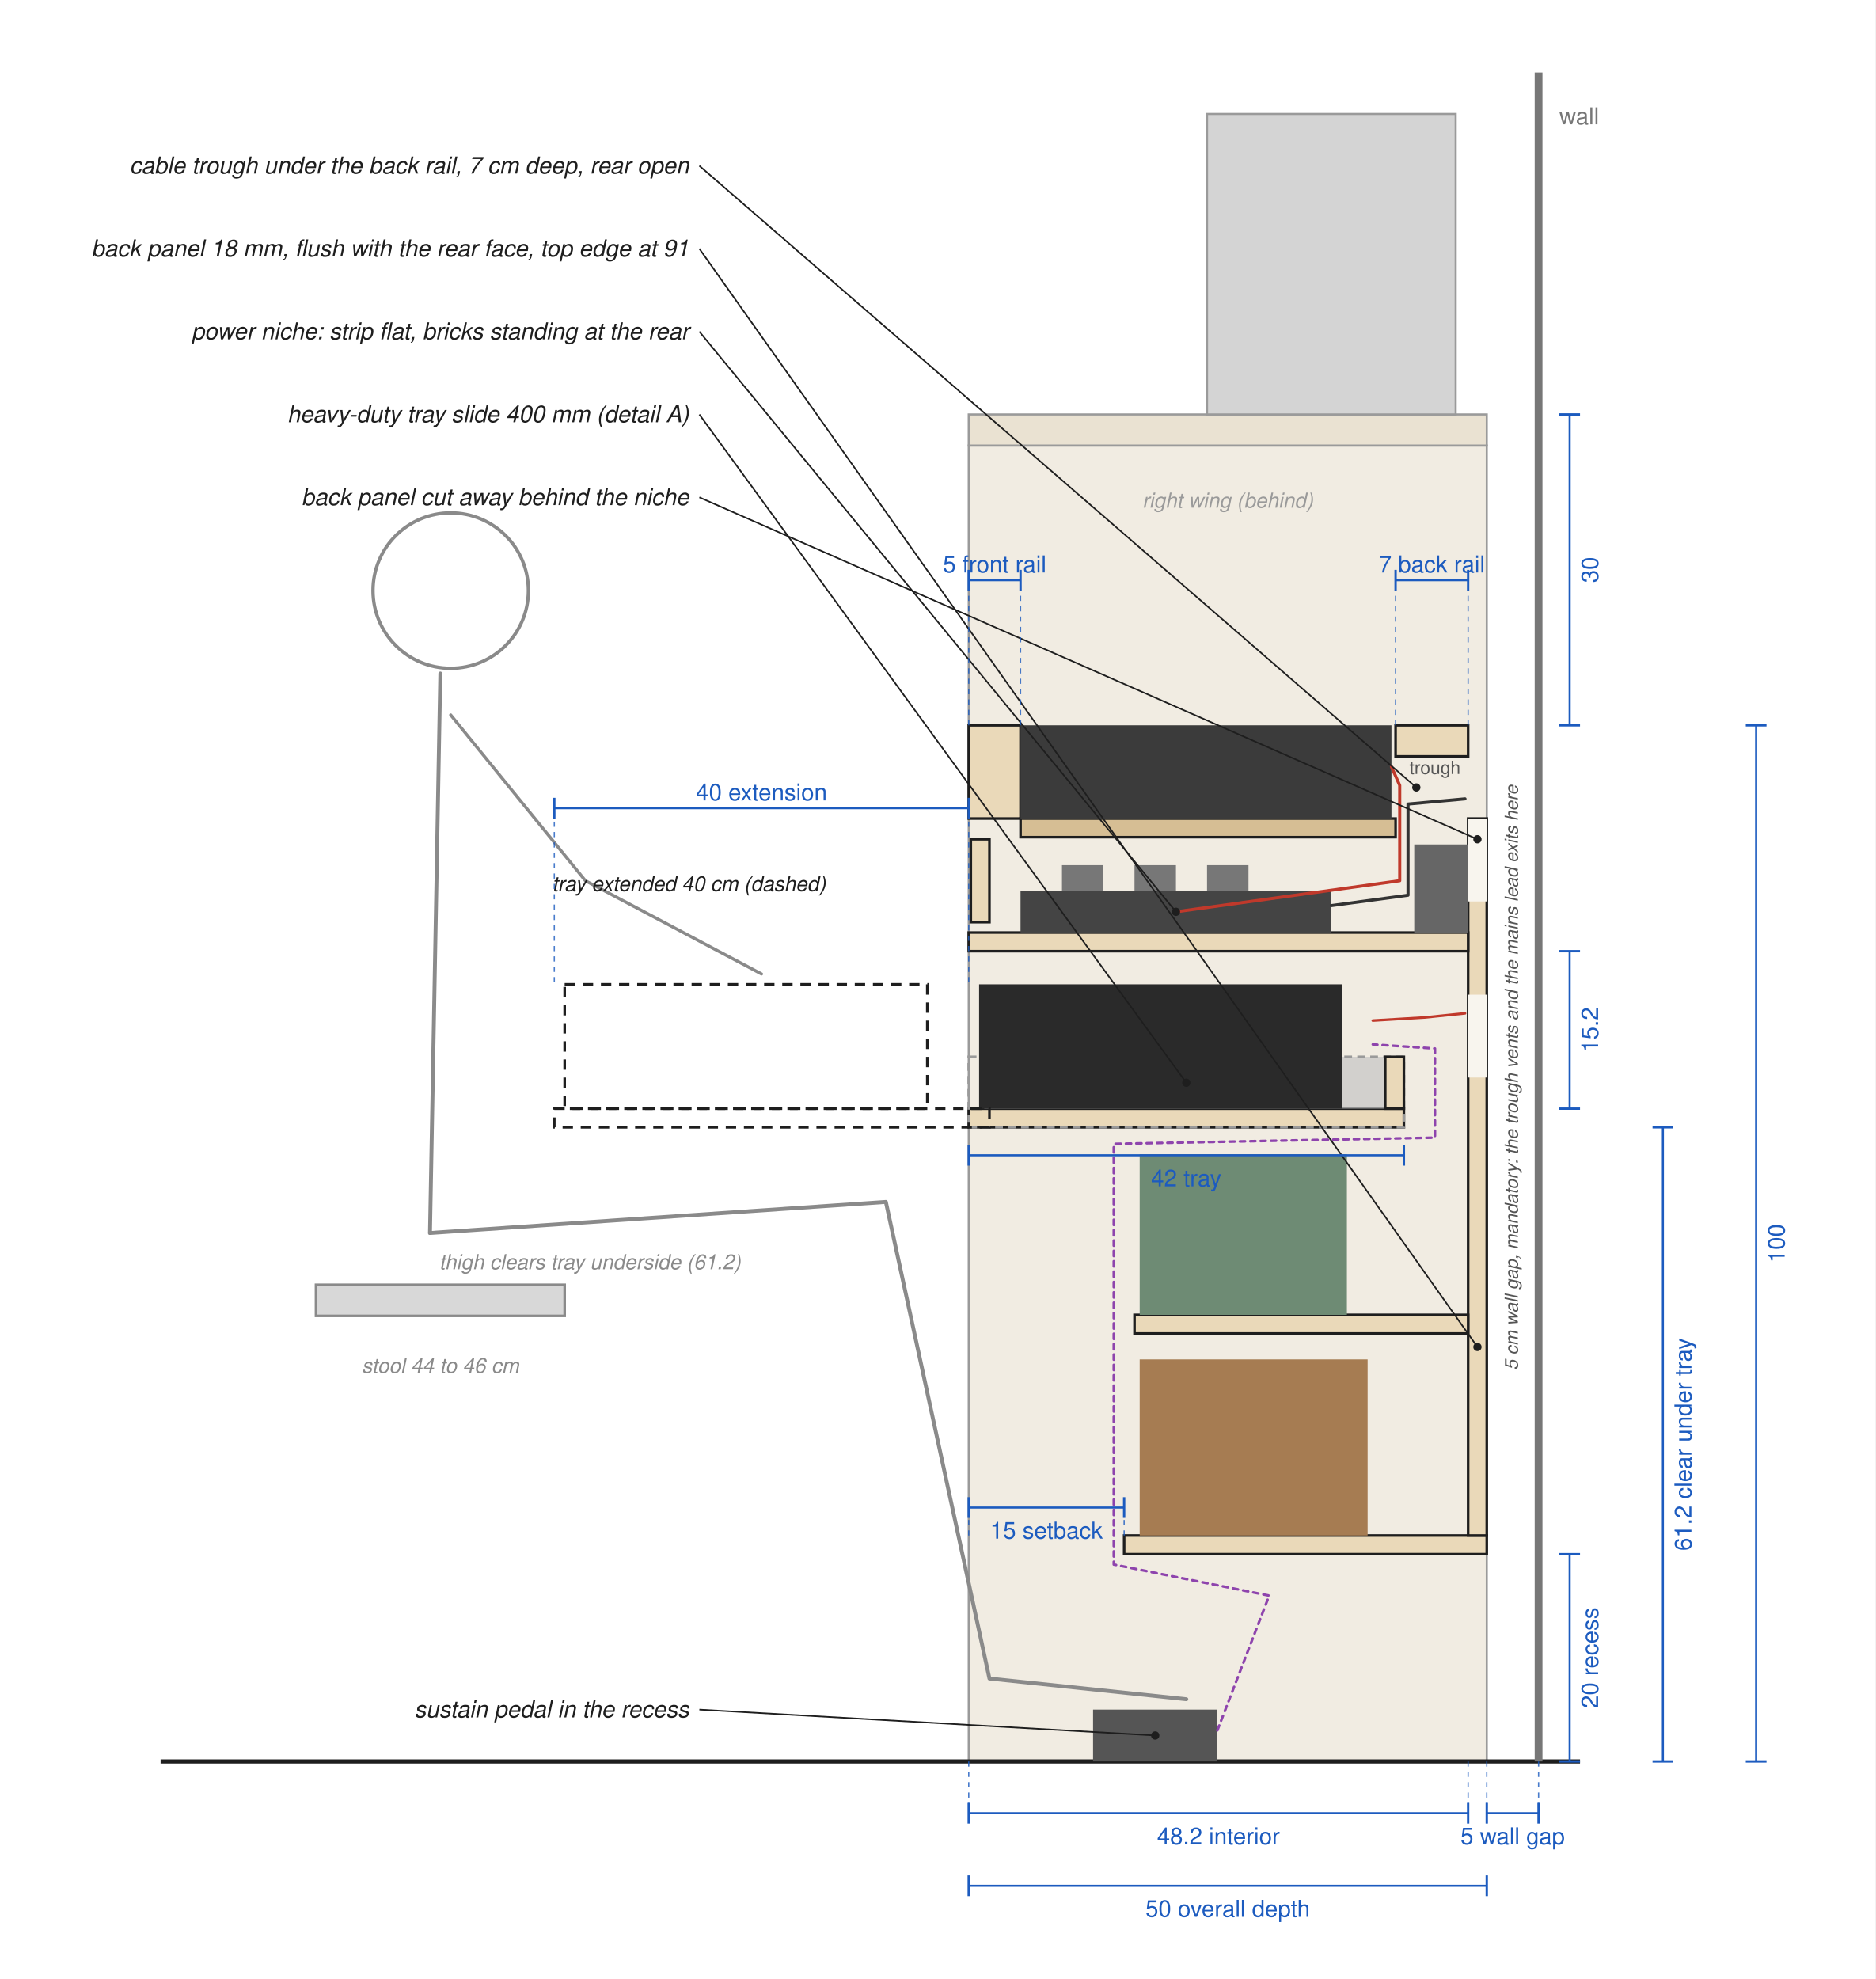
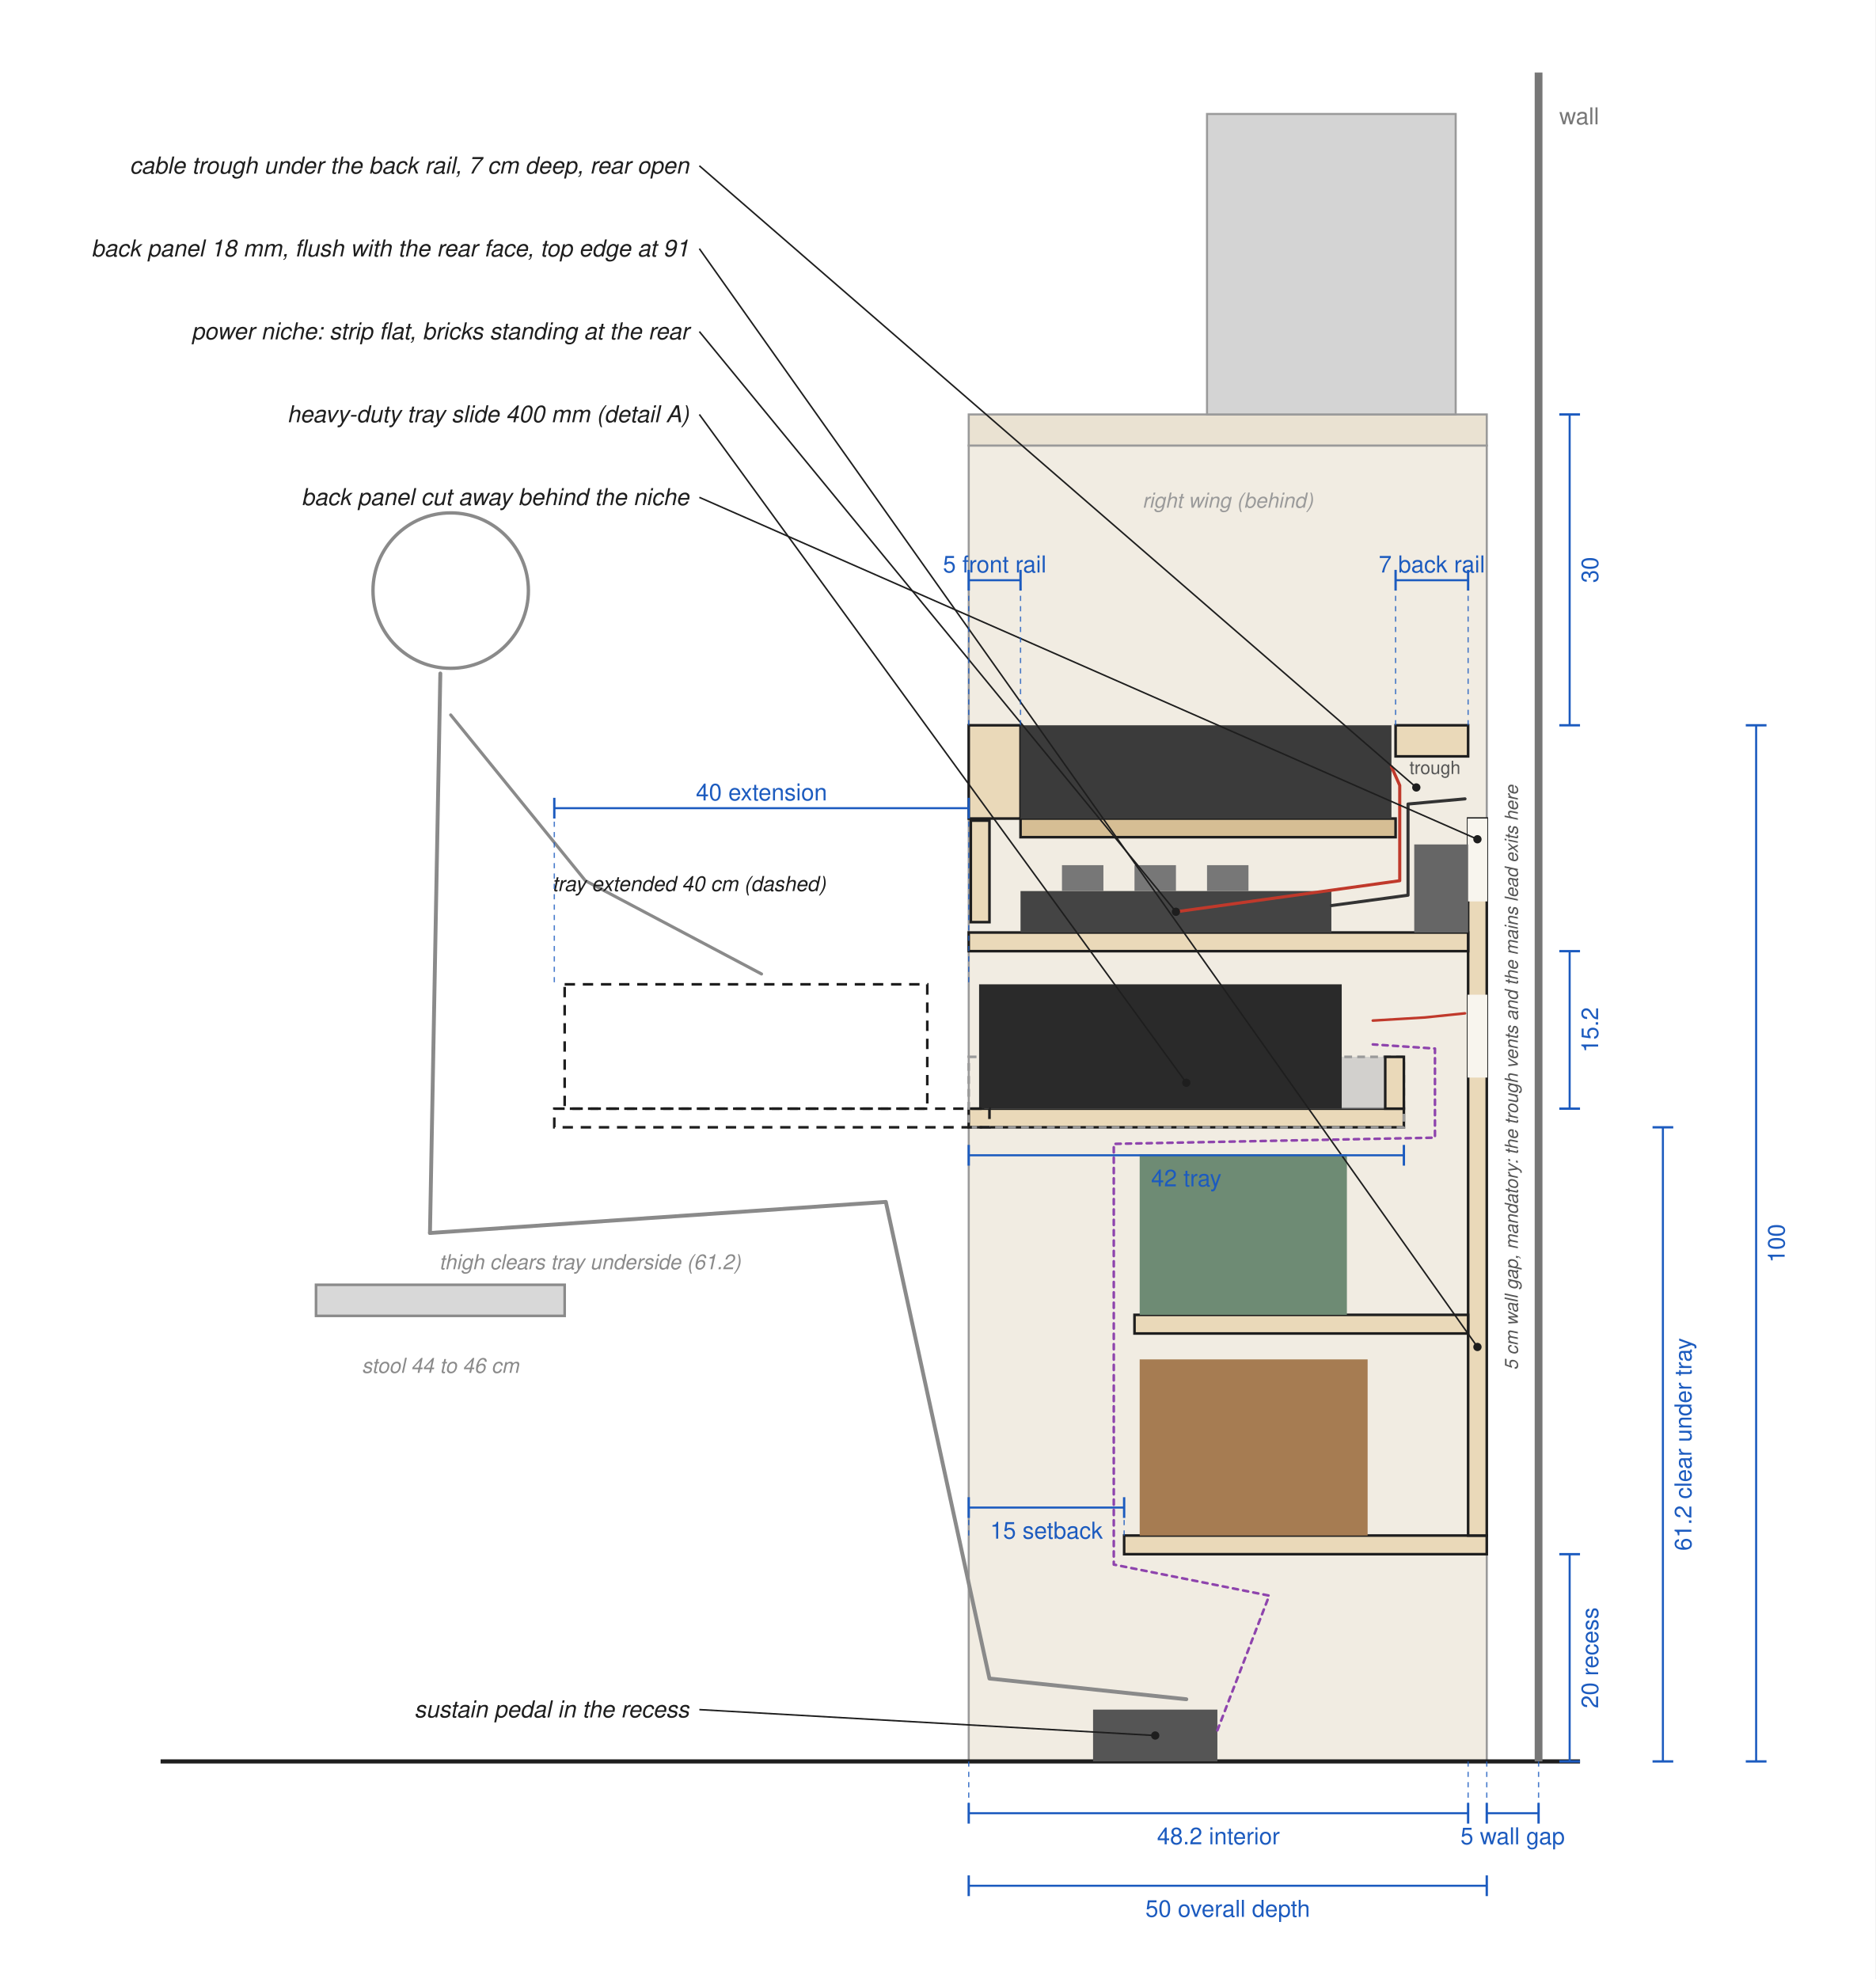
<svg xmlns="http://www.w3.org/2000/svg" viewBox="0 0 724 764" width="724" height="764" font-family="Helvetica Neue, Helvetica, Arial, sans-serif">
  <rect width="724" height="764" fill="white" />
  <rect x="374.0" y="172.0" width="200.0" height="508.0" fill="#F1ECE2" stroke="#9A9A9A" stroke-width="0.8" opacity="1.0" />
  <rect x="374.0" y="160.0" width="200.0" height="12.0" fill="#EAE2D2" stroke="#9A9A9A" stroke-width="0.8" opacity="1.0" />
  <rect x="466.0" y="44.0" width="96.0" height="116.0" fill="#D4D4D4" stroke="#9A9A9A" stroke-width="0.8" opacity="1.0" />
  <text x="474.0" y="196.0" font-size="8" text-anchor="middle" fill="#9A9A9A" font-weight="normal" font-style="italic">right wing (behind)</text>
  <line x1="62.0" y1="680.0" x2="610.0" y2="680.0" stroke="#1E1E1E" stroke-width="1.6" opacity="1.0" />
  <line x1="594.0" y1="680.0" x2="594.0" y2="28.0" stroke="#777" stroke-width="3" opacity="1.0" />
  <text x="602.0" y="48.0" font-size="9" text-anchor="start" fill="#777" font-weight="normal">wall</text>
  <text x="586.0" y="416.0" font-size="7" text-anchor="middle" fill="#555" font-weight="normal" font-style="italic" transform="rotate(-90 586.0 416.0)">5 cm wall gap, mandatory: the trough vents and the mains lead exits here</text>
  <rect x="434.0" y="592.8" width="140.0" height="7.2" fill="#EAD9B9" stroke="#1E1E1E" stroke-width="1.0" opacity="1.0" />
  <rect x="566.8" y="316.0" width="7.2" height="276.8" fill="#EAD9B9" stroke="#1E1E1E" stroke-width="1.0" opacity="1.0" />
  <rect x="566.6" y="384.0" width="7.6" height="32.0" fill="#F8F5EE" stroke="none" stroke-width="1.0" opacity="1.0" />
  <rect x="566.6" y="316.0" width="7.6" height="32.0" fill="#F8F5EE" stroke="none" stroke-width="1.0" opacity="1.0" />
  <rect x="374.0" y="360.0" width="192.8" height="7.2" fill="#EAD9B9" stroke="#1E1E1E" stroke-width="1.0" opacity="1.0" />
  <rect x="374.0" y="280.0" width="20.0" height="36.0" fill="#EAD9B9" stroke="#1E1E1E" stroke-width="1.0" opacity="1.0" />
  <rect x="538.8" y="280.0" width="28.0" height="12.0" fill="#EAD9B9" stroke="#1E1E1E" stroke-width="1.0" opacity="1.0" />
  <rect x="394.0" y="316.0" width="144.8" height="7.2" fill="#D6BE94" stroke="#1E1E1E" stroke-width="1.0" opacity="1.0" />
  <text x="554.0" y="298.8" font-size="7" text-anchor="middle" fill="#555" font-weight="normal">trough</text>
  <rect x="438.0" y="507.6" width="128.8" height="7.2" fill="#EAD9B9" stroke="#1E1E1E" stroke-width="1.0" opacity="1.0" />
  <rect x="440.0" y="524.8" width="88.0" height="68.0" fill="#A67C52" stroke="none" stroke-width="1.0" opacity="1.0" />
  <rect x="440.0" y="445.6" width="80.0" height="62.0" fill="#6E8B74" stroke="none" stroke-width="1.0" opacity="1.0" />
  <line x1="374.0" y1="592.8" x2="374.0" y2="582.0" stroke="#1C5BBF" stroke-width="0.5" stroke-dasharray="2,2" opacity="0.8" />
  <line x1="434.0" y1="592.8" x2="434.0" y2="582.0" stroke="#1C5BBF" stroke-width="0.5" stroke-dasharray="2,2" opacity="0.8" />
  <line x1="374.0" y1="582.0" x2="434.0" y2="582.0" stroke="#1C5BBF" stroke-width="0.8" opacity="1.0" />
  <line x1="374.0" y1="578.0" x2="374.0" y2="586.0" stroke="#1C5BBF" stroke-width="0.9" />
  <line x1="434.0" y1="578.0" x2="434.0" y2="586.0" stroke="#1C5BBF" stroke-width="0.9" />
  <text x="404.0" y="594.0" font-size="9" text-anchor="middle" fill="#1C5BBF" font-weight="normal">15 setback</text>
  <rect x="374.0" y="428.0" width="168.0" height="7.2" fill="#EAD9B9" stroke="#1E1E1E" stroke-width="1.0" opacity="1.0" />
  <rect x="380.0" y="408.0" width="160.0" height="20.0" fill="#C4C4C4" stroke="none" stroke-width="1.0" opacity="0.7" />
  <rect x="374.0" y="408.0" width="168.0" height="27.2" fill="none" stroke="#9A9A9A" stroke-width="1.0" stroke-dasharray="3,2" opacity="1.0" />
  <rect x="534.8" y="408.0" width="7.2" height="20.0" fill="#EAD9B9" stroke="#1E1E1E" stroke-width="1.0" opacity="1.0" />
  <rect x="378.0" y="380.0" width="140.0" height="48.0" fill="#2A2A2A" stroke="none" stroke-width="1.0" opacity="1.0" />
  <rect x="214.0" y="428.0" width="168.0" height="7.2" fill="none" stroke="#1E1E1E" stroke-width="1.0" stroke-dasharray="4,3" opacity="1.0" />
  <rect x="218.0" y="380.0" width="140.0" height="48.0" fill="none" stroke="#1E1E1E" stroke-width="1.0" stroke-dasharray="4,3" opacity="1.0" />
-   <rect x="374.8" y="324.0" width="7.2" height="32.0" fill="#EAD9B9" stroke="#1E1E1E" stroke-width="1.0" opacity="1.0" />
+   <rect x="374.8" y="316.8" width="7.2" height="39.2" fill="#EAD9B9" stroke="#1E1E1E" stroke-width="1.0" opacity="1.0" />
  <rect x="394.0" y="344.0" width="120.0" height="16.0" fill="#444" stroke="none" stroke-width="1.0" opacity="1.0" />
  <rect x="410.0" y="334.0" width="16.0" height="10.0" fill="#777" stroke="none" stroke-width="1.0" opacity="1.0" />
  <rect x="438.0" y="334.0" width="16.0" height="10.0" fill="#777" stroke="none" stroke-width="1.0" opacity="1.0" />
  <rect x="466.0" y="334.0" width="16.0" height="10.0" fill="#777" stroke="none" stroke-width="1.0" opacity="1.0" />
  <rect x="546.0" y="326.0" width="20.8" height="34.0" fill="#666" stroke="none" stroke-width="1.0" opacity="1.0" />
  <rect x="394.0" y="280.0" width="143.2" height="36.0" fill="#3B3B3B" stroke="none" stroke-width="1.0" opacity="1.0" />
  <polyline points="537.2,296.0 540.4,303.2 540.4,340.0 454.0,352.0" fill="none" stroke="#C0392B" stroke-width="1.2" stroke-linejoin="round" stroke-linecap="round" />
  <polyline points="530.0,394.0 550.0,392.8 565.6,391.2" fill="none" stroke="#C0392B" stroke-width="1.0" stroke-linejoin="round" stroke-linecap="round" />
  <polyline points="514.0,349.6 543.6,345.6 543.6,310.4 565.6,308.4" fill="none" stroke="#333" stroke-width="1.2" stroke-linejoin="round" stroke-linecap="round" />
  <rect x="422.0" y="660.0" width="48.0" height="20.0" fill="#555" stroke="none" stroke-width="1.0" opacity="1.0" />
  <polyline points="470.0,668.0 490.0,616.0 430.0,604.0 430.0,441.6 554.0,439.2 554.0,404.8 530.0,403.2" fill="none" stroke="#8E44AD" stroke-width="1.0" stroke-linejoin="round" stroke-linecap="round" stroke-dasharray="2,2" />
  <circle cx="174.0" cy="228.0" r="30.0" fill="none" stroke="#8A8A8A" stroke-width="1.3" />
  <polyline points="170.0,260.0 166.0,476.0" fill="none" stroke="#8A8A8A" stroke-width="1.5" stroke-linejoin="round" stroke-linecap="round" />
  <polyline points="174.0,276.0 226.0,340.0 294.0,376.0" fill="none" stroke="#8A8A8A" stroke-width="1.2" stroke-linejoin="round" stroke-linecap="round" />
  <polyline points="166.0,476.0 342.0,464.0 382.0,648.0 458.0,656.0" fill="none" stroke="#8A8A8A" stroke-width="1.5" stroke-linejoin="round" stroke-linecap="round" />
  <rect x="122.0" y="496.0" width="96.0" height="12.0" fill="#D8D8D8" stroke="#8A8A8A" stroke-width="1.0" opacity="1.0" />
  <text x="170.0" y="530.0" font-size="8" text-anchor="middle" fill="#8A8A8A" font-weight="normal" font-style="italic">stool 44 to 46 cm</text>
  <text x="286.0" y="490.0" font-size="8" text-anchor="end" fill="#8A8A8A" font-weight="normal" font-style="italic">thigh clears tray underside (61.2)</text>
  <line x1="546.8" y1="304.0" x2="270.0" y2="64.0" stroke="#1E1E1E" stroke-width="0.6" opacity="1.0" />
  <circle cx="546.8" cy="304.0" r="1.6" fill="#1E1E1E" stroke="none" stroke-width="1.0" />
  <text x="266.0" y="67.0" font-size="9" text-anchor="end" fill="#1E1E1E" font-weight="normal" font-style="italic">cable trough under the back rail, 7 cm deep, rear open</text>
  <line x1="570.4" y1="520.0" x2="270.0" y2="96.0" stroke="#1E1E1E" stroke-width="0.6" opacity="1.0" />
  <circle cx="570.4" cy="520.0" r="1.6" fill="#1E1E1E" stroke="none" stroke-width="1.0" />
  <text x="266.0" y="99.0" font-size="9" text-anchor="end" fill="#1E1E1E" font-weight="normal" font-style="italic">back panel 18 mm, flush with the rear face, top edge at 91</text>
  <line x1="454.0" y1="352.0" x2="270.0" y2="128.0" stroke="#1E1E1E" stroke-width="0.6" opacity="1.0" />
  <circle cx="454.0" cy="352.0" r="1.6" fill="#1E1E1E" stroke="none" stroke-width="1.0" />
  <text x="266.0" y="131.0" font-size="9" text-anchor="end" fill="#1E1E1E" font-weight="normal" font-style="italic">power niche: strip flat, bricks standing at the rear</text>
  <line x1="570.4" y1="324.0" x2="270.0" y2="192.0" stroke="#1E1E1E" stroke-width="0.6" opacity="1.0" />
  <circle cx="570.4" cy="324.0" r="1.6" fill="#1E1E1E" stroke="none" stroke-width="1.0" />
  <text x="266.0" y="195.0" font-size="9" text-anchor="end" fill="#1E1E1E" font-weight="normal" font-style="italic">back panel cut away behind the niche</text>
  <line x1="458.0" y1="418.0" x2="270.0" y2="160.0" stroke="#1E1E1E" stroke-width="0.6" opacity="1.0" />
  <circle cx="458.0" cy="418.0" r="1.6" fill="#1E1E1E" stroke="none" stroke-width="1.0" />
  <text x="266.0" y="163.0" font-size="9" text-anchor="end" fill="#1E1E1E" font-weight="normal" font-style="italic">heavy-duty tray slide 400 mm (detail A)</text>
  <line x1="446.0" y1="670.0" x2="270.0" y2="660.0" stroke="#1E1E1E" stroke-width="0.6" opacity="1.0" />
  <circle cx="446.0" cy="670.0" r="1.6" fill="#1E1E1E" stroke="none" stroke-width="1.0" />
  <text x="266.0" y="663.0" font-size="9" text-anchor="end" fill="#1E1E1E" font-weight="normal" font-style="italic">sustain pedal in the recess</text>
  <text x="266.0" y="344.0" font-size="8" text-anchor="middle" fill="#1E1E1E" font-weight="normal" font-style="italic">tray extended 40 cm (dashed)</text>
  <line x1="374.0" y1="680.0" x2="374.0" y2="700.0" stroke="#1C5BBF" stroke-width="0.5" stroke-dasharray="2,2" opacity="0.8" />
  <line x1="566.8" y1="680.0" x2="566.8" y2="700.0" stroke="#1C5BBF" stroke-width="0.5" stroke-dasharray="2,2" opacity="0.8" />
  <line x1="374.0" y1="700.0" x2="566.8" y2="700.0" stroke="#1C5BBF" stroke-width="0.8" opacity="1.0" />
  <line x1="374.0" y1="696.0" x2="374.0" y2="704.0" stroke="#1C5BBF" stroke-width="0.9" />
  <line x1="566.8" y1="696.0" x2="566.8" y2="704.0" stroke="#1C5BBF" stroke-width="0.9" />
  <text x="470.4" y="712.0" font-size="9" text-anchor="middle" fill="#1C5BBF" font-weight="normal">48.2 interior</text>
  <line x1="574.0" y1="680.0" x2="574.0" y2="700.0" stroke="#1C5BBF" stroke-width="0.5" stroke-dasharray="2,2" opacity="0.8" />
  <line x1="594.0" y1="680.0" x2="594.0" y2="700.0" stroke="#1C5BBF" stroke-width="0.5" stroke-dasharray="2,2" opacity="0.8" />
  <line x1="574.0" y1="700.0" x2="594.0" y2="700.0" stroke="#1C5BBF" stroke-width="0.8" opacity="1.0" />
  <line x1="574.0" y1="696.0" x2="574.0" y2="704.0" stroke="#1C5BBF" stroke-width="0.9" />
  <line x1="594.0" y1="696.0" x2="594.0" y2="704.0" stroke="#1C5BBF" stroke-width="0.9" />
  <text x="584.0" y="712.0" font-size="9" text-anchor="middle" fill="#1C5BBF" font-weight="normal">5 wall gap</text>
  <line x1="374.0" y1="280.0" x2="374.0" y2="224.0" stroke="#1C5BBF" stroke-width="0.5" stroke-dasharray="2,2" opacity="0.8" />
  <line x1="394.0" y1="280.0" x2="394.0" y2="224.0" stroke="#1C5BBF" stroke-width="0.5" stroke-dasharray="2,2" opacity="0.8" />
  <line x1="374.0" y1="224.0" x2="394.0" y2="224.0" stroke="#1C5BBF" stroke-width="0.8" opacity="1.0" />
  <line x1="374.0" y1="220.0" x2="374.0" y2="228.0" stroke="#1C5BBF" stroke-width="0.9" />
  <line x1="394.0" y1="220.0" x2="394.0" y2="228.0" stroke="#1C5BBF" stroke-width="0.9" />
  <text x="384.0" y="221.0" font-size="9" text-anchor="middle" fill="#1C5BBF" font-weight="normal">5 front rail</text>
  <line x1="538.8" y1="280.0" x2="538.8" y2="224.0" stroke="#1C5BBF" stroke-width="0.5" stroke-dasharray="2,2" opacity="0.8" />
  <line x1="566.8" y1="280.0" x2="566.8" y2="224.0" stroke="#1C5BBF" stroke-width="0.5" stroke-dasharray="2,2" opacity="0.8" />
  <line x1="538.8" y1="224.0" x2="566.8" y2="224.0" stroke="#1C5BBF" stroke-width="0.8" opacity="1.0" />
  <line x1="538.8" y1="220.0" x2="538.8" y2="228.0" stroke="#1C5BBF" stroke-width="0.9" />
  <line x1="566.8" y1="220.0" x2="566.8" y2="228.0" stroke="#1C5BBF" stroke-width="0.9" />
  <text x="552.8" y="221.0" font-size="9" text-anchor="middle" fill="#1C5BBF" font-weight="normal">7 back rail</text>
  <line x1="374.0" y1="728.0" x2="574.0" y2="728.0" stroke="#1C5BBF" stroke-width="0.8" opacity="1.0" />
  <line x1="374.0" y1="724.0" x2="374.0" y2="732.0" stroke="#1C5BBF" stroke-width="0.9" />
  <line x1="574.0" y1="724.0" x2="574.0" y2="732.0" stroke="#1C5BBF" stroke-width="0.9" />
  <text x="474.0" y="740.0" font-size="9" text-anchor="middle" fill="#1C5BBF" font-weight="normal">50 overall depth</text>
  <line x1="214.0" y1="379.2" x2="214.0" y2="312.0" stroke="#1C5BBF" stroke-width="0.5" stroke-dasharray="2,2" opacity="0.8" />
  <line x1="374.0" y1="379.2" x2="374.0" y2="312.0" stroke="#1C5BBF" stroke-width="0.5" stroke-dasharray="2,2" opacity="0.8" />
  <line x1="214.0" y1="312.0" x2="374.0" y2="312.0" stroke="#1C5BBF" stroke-width="0.8" opacity="1.0" />
  <line x1="214.0" y1="308.0" x2="214.0" y2="316.0" stroke="#1C5BBF" stroke-width="0.9" />
  <line x1="374.0" y1="308.0" x2="374.0" y2="316.0" stroke="#1C5BBF" stroke-width="0.9" />
  <text x="294.0" y="309.0" font-size="9" text-anchor="middle" fill="#1C5BBF" font-weight="normal">40 extension</text>
  <line x1="374.0" y1="446.0" x2="542.0" y2="446.0" stroke="#1C5BBF" stroke-width="0.8" opacity="1.0" />
  <line x1="374.0" y1="442.0" x2="374.0" y2="450.0" stroke="#1C5BBF" stroke-width="0.9" />
  <line x1="542.0" y1="442.0" x2="542.0" y2="450.0" stroke="#1C5BBF" stroke-width="0.9" />
  <text x="458.0" y="458.0" font-size="9" text-anchor="middle" fill="#1C5BBF" font-weight="normal">42 tray</text>
  <line x1="606.0" y1="680.0" x2="606.0" y2="600.0" stroke="#1C5BBF" stroke-width="0.8" opacity="1.0" />
  <line x1="602.0" y1="680.0" x2="610.0" y2="680.0" stroke="#1C5BBF" stroke-width="0.9" />
  <line x1="602.0" y1="600.0" x2="610.0" y2="600.0" stroke="#1C5BBF" stroke-width="0.9" />
  <text x="617.0" y="640.0" font-size="9" text-anchor="middle" fill="#1C5BBF" font-weight="normal" transform="rotate(-90 617.0 640.0)">20 recess</text>
  <line x1="606.0" y1="428.0" x2="606.0" y2="367.2" stroke="#1C5BBF" stroke-width="0.8" opacity="1.0" />
  <line x1="602.0" y1="428.0" x2="610.0" y2="428.0" stroke="#1C5BBF" stroke-width="0.9" />
  <line x1="602.0" y1="367.2" x2="610.0" y2="367.2" stroke="#1C5BBF" stroke-width="0.9" />
  <text x="617.0" y="397.6" font-size="9" text-anchor="middle" fill="#1C5BBF" font-weight="normal" transform="rotate(-90 617.0 397.6)">15.2</text>
  <line x1="606.0" y1="280.0" x2="606.0" y2="160.0" stroke="#1C5BBF" stroke-width="0.8" opacity="1.0" />
  <line x1="602.0" y1="280.0" x2="610.0" y2="280.0" stroke="#1C5BBF" stroke-width="0.9" />
  <line x1="602.0" y1="160.0" x2="610.0" y2="160.0" stroke="#1C5BBF" stroke-width="0.9" />
  <text x="617.0" y="220.0" font-size="9" text-anchor="middle" fill="#1C5BBF" font-weight="normal" transform="rotate(-90 617.0 220.0)">30</text>
  <line x1="642.0" y1="680.0" x2="642.0" y2="435.2" stroke="#1C5BBF" stroke-width="0.8" opacity="1.0" />
  <line x1="638.0" y1="680.0" x2="646.0" y2="680.0" stroke="#1C5BBF" stroke-width="0.9" />
  <line x1="638.0" y1="435.2" x2="646.0" y2="435.2" stroke="#1C5BBF" stroke-width="0.9" />
  <text x="653.0" y="557.6" font-size="9" text-anchor="middle" fill="#1C5BBF" font-weight="normal" transform="rotate(-90 653.0 557.6)">61.2 clear under tray</text>
  <line x1="678.0" y1="680.0" x2="678.0" y2="280.0" stroke="#1C5BBF" stroke-width="0.8" opacity="1.0" />
  <line x1="674.0" y1="680.0" x2="682.0" y2="680.0" stroke="#1C5BBF" stroke-width="0.9" />
  <line x1="674.0" y1="280.0" x2="682.0" y2="280.0" stroke="#1C5BBF" stroke-width="0.9" />
  <text x="689.0" y="480.0" font-size="9" text-anchor="middle" fill="#1C5BBF" font-weight="normal" transform="rotate(-90 689.0 480.0)">100</text>
</svg>
